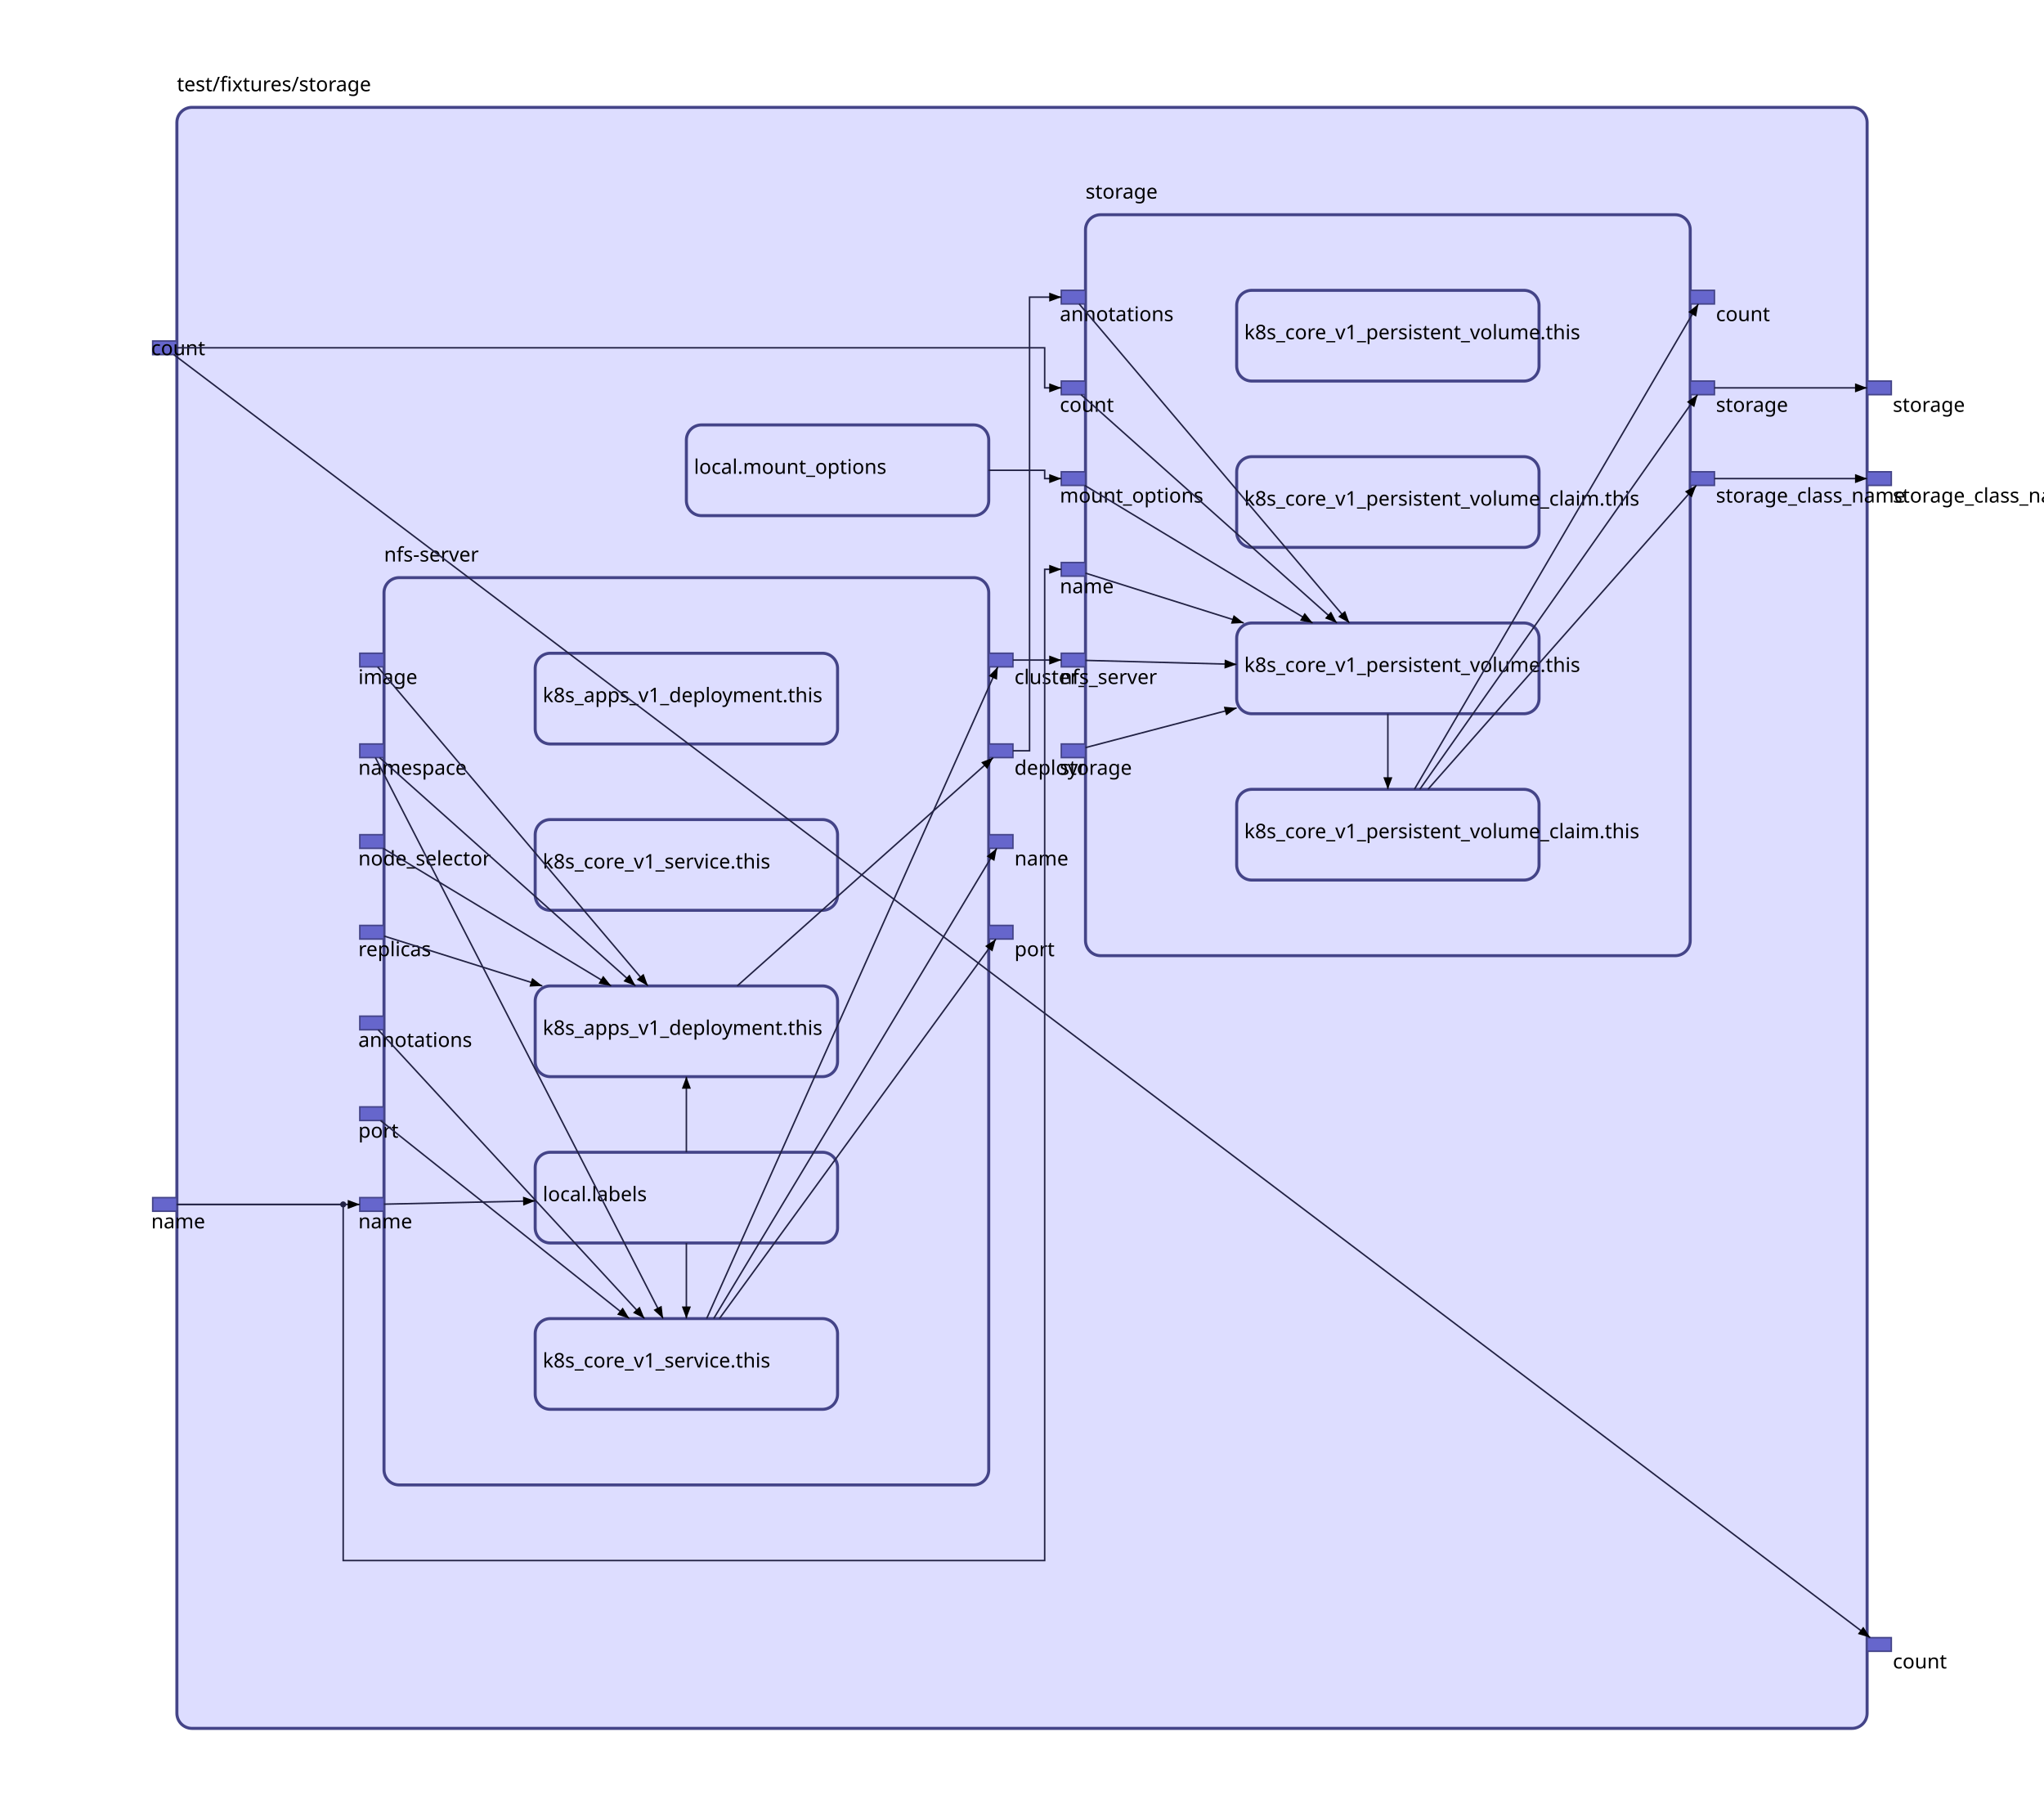
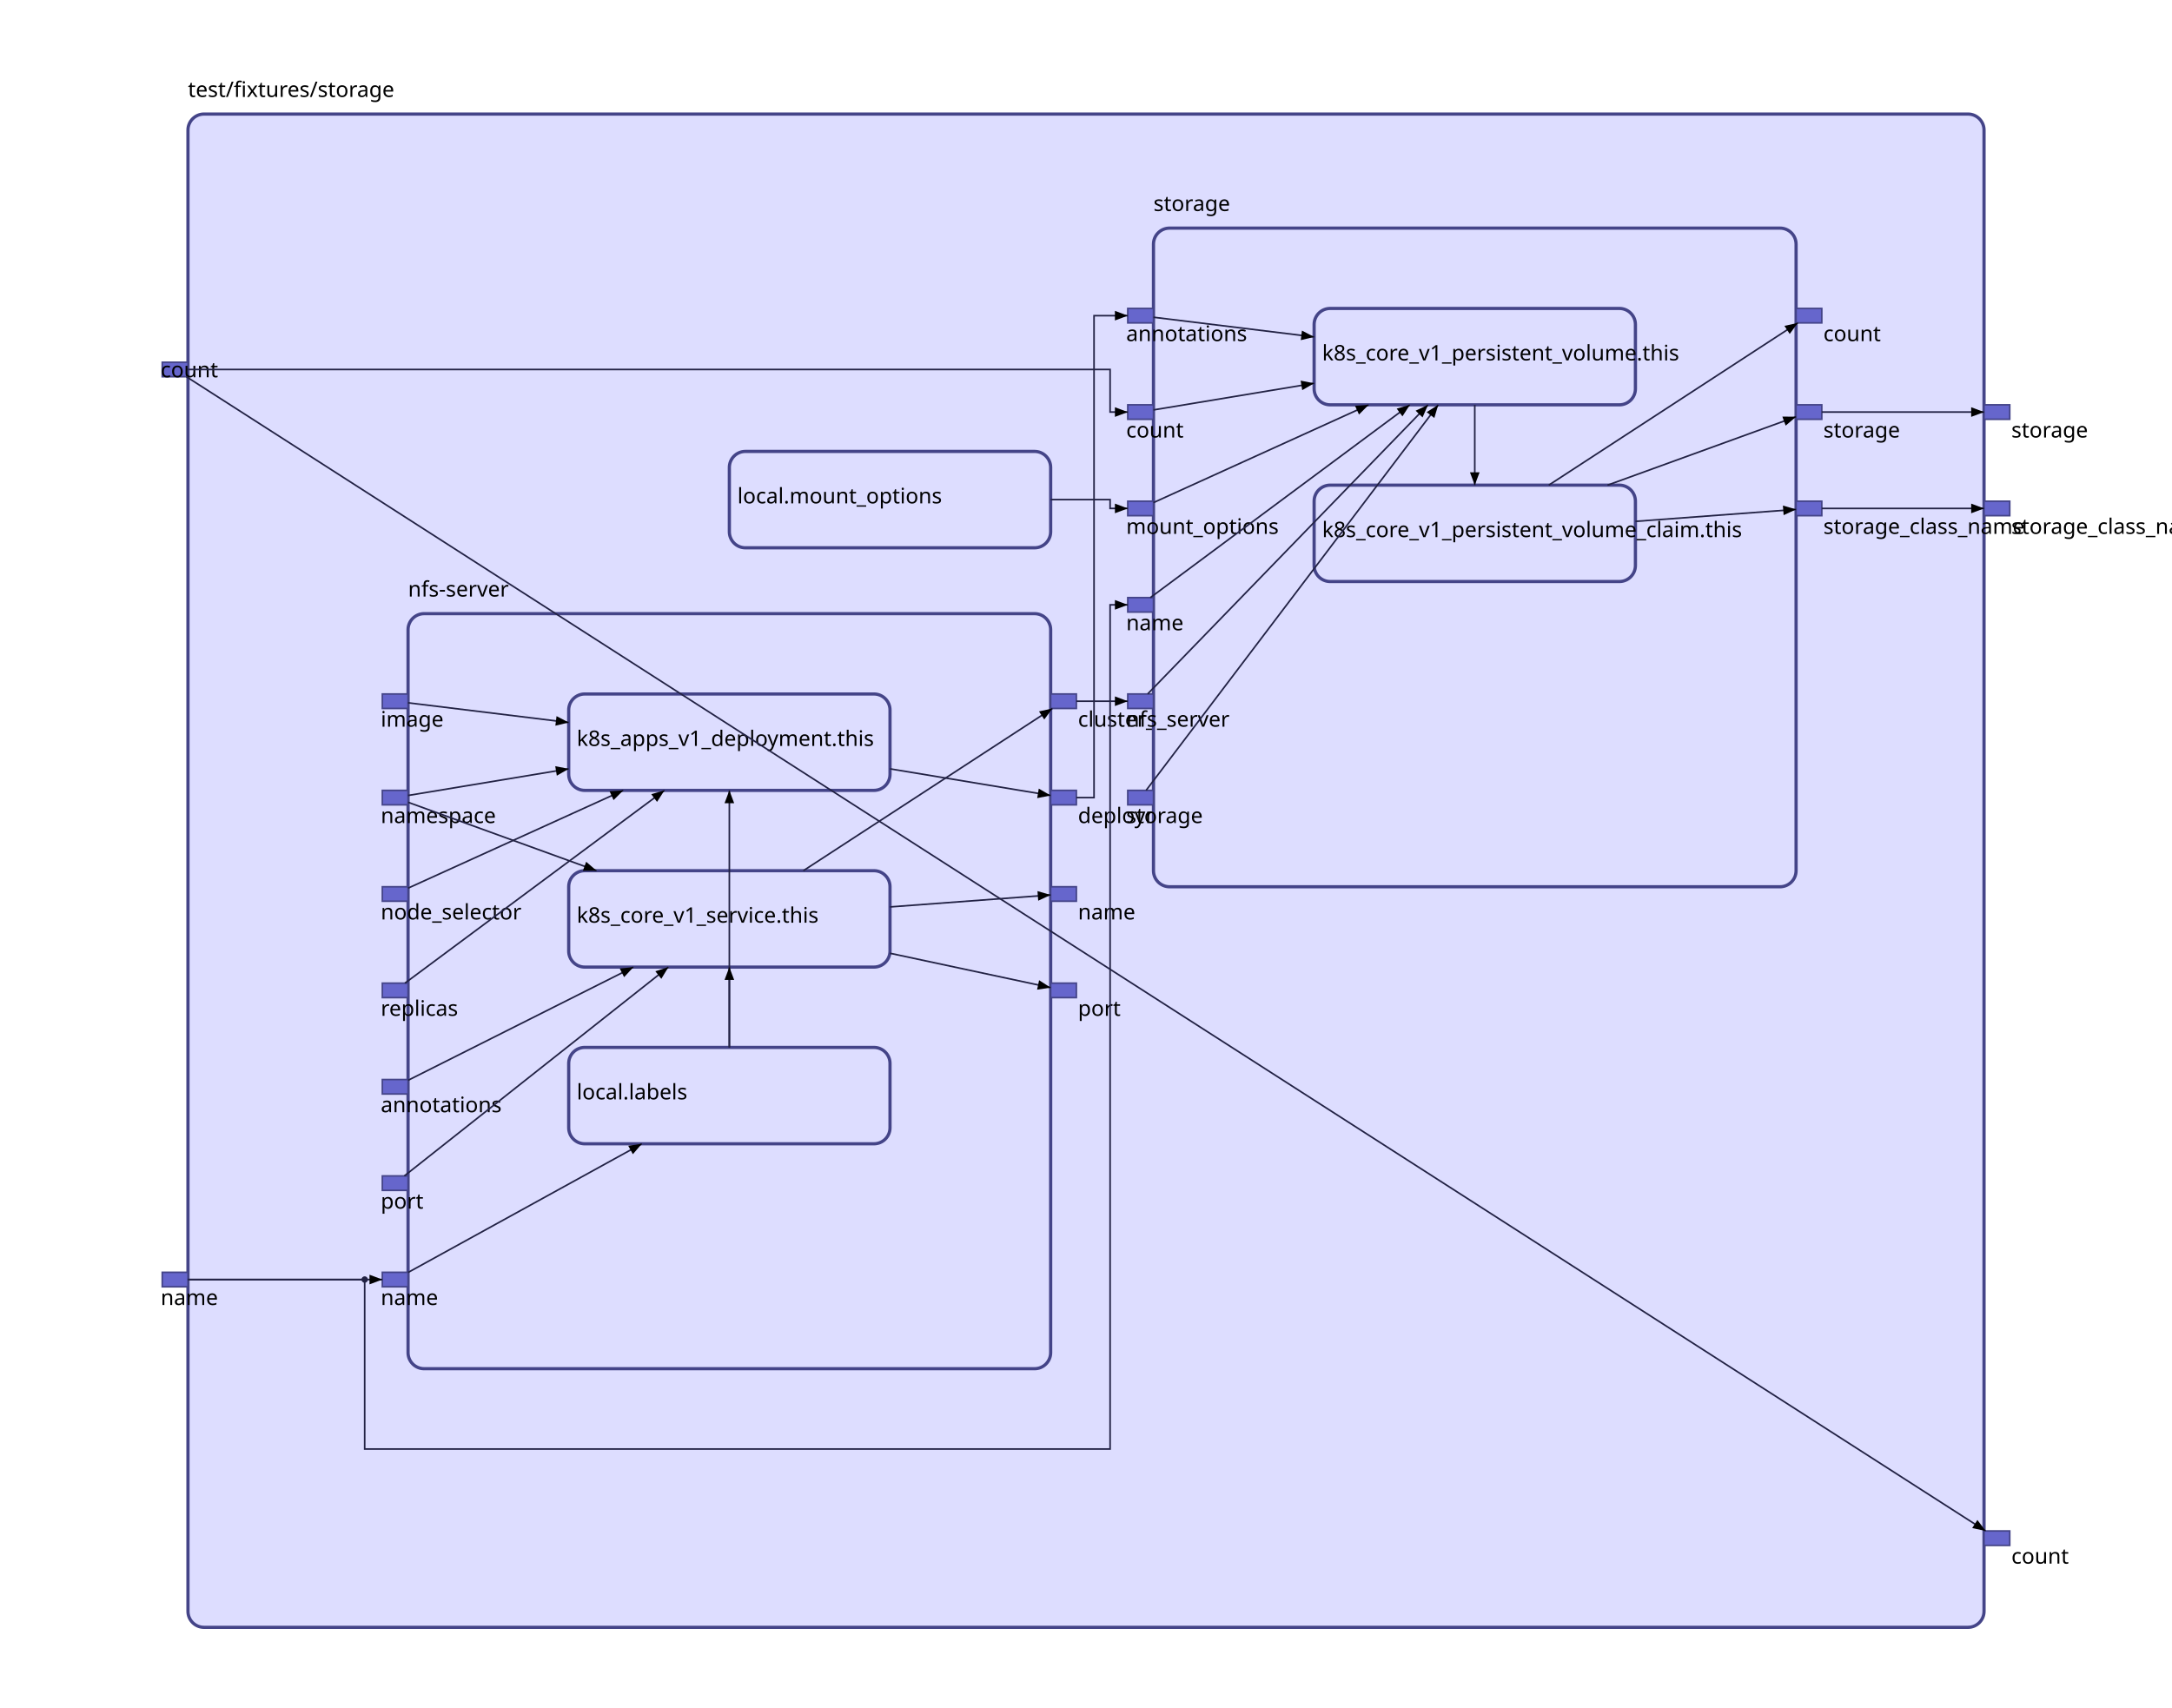
- <svg xmlns="http://www.w3.org/2000/svg" id="sprotty_1" class="sprotty-graph sprotty" tabindex="1002" viewBox="0 0 1352 1193">
+ <svg xmlns="http://www.w3.org/2000/svg" id="sprotty_1" class="sprotty-graph sprotty" tabindex="1002" viewBox="0 0 1352 1063">
  <style>.elknode {
    stroke: #448;
    stroke-width: 2;
    fill: #ddf;
}

.elkport {
    stroke: #448;
    stroke-width: 1;
    fill: #66c;
}

.elkedge {
    fill: none;
    stroke: #224;
    stroke-width: 1;
}

.elkedge.arrow {
    fill: #336;
}

.elklabel {
    stroke-width: 0;
    stroke: #000;
    fill: #000;
    font-family: sans-serif;
    font-size: 10pt;
    dominant-baseline: hanging;
}

.elkjunction {
    stroke: none;
    fill: #224;
}

.selected &gt; rect {
    stroke-width: 3;
}

.mouseover {
    stroke: #88f;
}
/*
 * Copyright (C) 2017 TypeFox and others.
 *
 * Licensed under the Apache License, Version 2.0 (the "License"); you may not use this file except in compliance with the License.
 * You may obtain a copy of the License at http://www.apache.org/licenses/LICENSE-2.0
 */

.sprotty {
    padding: 0px;
    font-family: "Helvetica Neue", Helvetica, Arial, sans-serif;
}

.sprotty-hidden {
    display: block;
    position: absolute;
    width: 0px;
    height: 0px;
}

.sprotty-popup {
    font-family: "Helvetica Neue", Helvetica, Arial, sans-serif;
    position: absolute;
    background: white;
    border-radius: 5px;
    border: 1px solid;
    max-width: 400px;
    min-width: 100px;
}

.sprotty-popup &gt; div {
    margin: 10px;
}

.sprotty-popup-closed {
    display: none;
}
</style>
  <g transform="scale(1) translate(0,0)">
    <g id="sprotty_3" transform="translate(117, 71)" opacity="1">
-       <rect class="elknode" x="0" y="0" rx="10" width="1118" height="1072" />
+       <rect class="elknode" x="0" y="0" rx="10" width="1118" height="942" />
      <g id="sprotty_5" transform="translate(137, 311)" opacity="1">
-         <rect class="elknode" x="0" y="0" rx="10" width="400" height="600" />
+         <rect class="elknode" x="0" y="0" rx="10" width="400" height="470" />
        <g id="sprotty_7" transform="translate(100, 50)" opacity="1">
          <rect class="elknode" x="0" y="0" rx="10" width="200" height="60" />
          <text id="sprotty_8" class="elklabel" transform="translate(5, 22) translate(0, 0)" opacity="1">k8s_apps_v1_deployment.this</text>
        </g>
        <g id="sprotty_9" transform="translate(100, 160)" opacity="1">
          <rect class="elknode" x="0" y="0" rx="10" width="200" height="60" />
          <text id="sprotty_10" class="elklabel" transform="translate(5, 22) translate(0, 0)" opacity="1">k8s_core_v1_service.this</text>
        </g>
        <g id="sprotty_17" transform="translate(100, 270)" opacity="1">
          <rect class="elknode" x="0" y="0" rx="10" width="200" height="60" />
-           <text id="sprotty_18" class="elklabel" transform="translate(5, 22) translate(0, 0)" opacity="1">k8s_apps_v1_deployment.this</text>
-         </g>
-         <g id="sprotty_19" transform="translate(100, 380)" opacity="1">
-           <rect class="elknode" x="0" y="0" rx="10" width="200" height="60" />
-           <text id="sprotty_20" class="elklabel" transform="translate(5, 22) translate(0, 0)" opacity="1">local.labels</text>
-         </g>
-         <g id="sprotty_34" transform="translate(100, 490)" opacity="1">
-           <rect class="elknode" x="0" y="0" rx="10" width="200" height="60" />
-           <text id="sprotty_35" class="elklabel" transform="translate(5, 22) translate(0, 0)" opacity="1">k8s_core_v1_service.this</text>
-         </g>
-         <g id="sprotty_22" transform="translate(-16, 50)" opacity="1">
-           <rect class="elkport" x="0" y="0" width="16" height="9" />
-           <text id="sprotty_23" class="elklabel" transform="translate(-1, 10) translate(0, 0)" opacity="1">image</text>
-         </g>
-         <g id="sprotty_25" transform="translate(-16, 110)" opacity="1">
-           <rect class="elkport" x="0" y="0" width="16" height="9" />
-           <text id="sprotty_26" class="elklabel" transform="translate(-1, 10) translate(0, 0)" opacity="1">namespace</text>
-         </g>
-         <g id="sprotty_28" transform="translate(-16, 170)" opacity="1">
-           <rect class="elkport" x="0" y="0" width="16" height="9" />
-           <text id="sprotty_29" class="elklabel" transform="translate(-1, 10) translate(0, 0)" opacity="1">node_selector</text>
-         </g>
-         <g id="sprotty_31" transform="translate(-16, 230)" opacity="1">
-           <rect class="elkport" x="0" y="0" width="16" height="9" />
-           <text id="sprotty_32" class="elklabel" transform="translate(-1, 10) translate(0, 0)" opacity="1">replicas</text>
-         </g>
-         <g id="sprotty_37" transform="translate(-16, 290)" opacity="1">
-           <rect class="elkport" x="0" y="0" width="16" height="9" />
-           <text id="sprotty_38" class="elklabel" transform="translate(-1, 10) translate(0, 0)" opacity="1">annotations</text>
-         </g>
-         <g id="sprotty_41" transform="translate(-16, 350)" opacity="1">
-           <rect class="elkport" x="0" y="0" width="16" height="9" />
-           <text id="sprotty_42" class="elklabel" transform="translate(-1, 10) translate(0, 0)" opacity="1">port</text>
-         </g>
-         <g id="sprotty_44" transform="translate(-16, 410)" opacity="1">
-           <rect class="elkport" x="0" y="0" width="16" height="9" />
-           <text id="sprotty_45" class="elklabel" transform="translate(-1, 10) translate(0, 0)" opacity="1">name</text>
-         </g>
-         <g id="sprotty_47" transform="translate(400, 50)" opacity="1">
-           <rect class="elkport" x="0" y="0" width="16" height="9" />
-           <text id="sprotty_48" class="elklabel" transform="translate(17, 10) translate(0, 0)" opacity="1">cluster_ip</text>
-         </g>
-         <g id="sprotty_50" transform="translate(400, 110)" opacity="1">
-           <rect class="elkport" x="0" y="0" width="16" height="9" />
-           <text id="sprotty_51" class="elklabel" transform="translate(17, 10) translate(0, 0)" opacity="1">deployment_uid</text>
-         </g>
-         <g id="sprotty_53" transform="translate(400, 170)" opacity="1">
-           <rect class="elkport" x="0" y="0" width="16" height="9" />
-           <text id="sprotty_54" class="elklabel" transform="translate(17, 10) translate(0, 0)" opacity="1">name</text>
-         </g>
-         <g id="sprotty_56" transform="translate(400, 230)" opacity="1">
-           <rect class="elkport" x="0" y="0" width="16" height="9" />
-           <text id="sprotty_57" class="elklabel" transform="translate(17, 10) translate(0, 0)" opacity="1">port</text>
+           <text id="sprotty_18" class="elklabel" transform="translate(5, 22) translate(0, 0)" opacity="1">local.labels</text>
+         </g>
+         <g id="sprotty_20" transform="translate(-16, 50)" opacity="1">
+           <rect class="elkport" x="0" y="0" width="16" height="9" />
+           <text id="sprotty_21" class="elklabel" transform="translate(-1, 10) translate(0, 0)" opacity="1">image</text>
+         </g>
+         <g id="sprotty_23" transform="translate(-16, 110)" opacity="1">
+           <rect class="elkport" x="0" y="0" width="16" height="9" />
+           <text id="sprotty_24" class="elklabel" transform="translate(-1, 10) translate(0, 0)" opacity="1">namespace</text>
+         </g>
+         <g id="sprotty_26" transform="translate(-16, 170)" opacity="1">
+           <rect class="elkport" x="0" y="0" width="16" height="9" />
+           <text id="sprotty_27" class="elklabel" transform="translate(-1, 10) translate(0, 0)" opacity="1">node_selector</text>
+         </g>
+         <g id="sprotty_29" transform="translate(-16, 230)" opacity="1">
+           <rect class="elkport" x="0" y="0" width="16" height="9" />
+           <text id="sprotty_30" class="elklabel" transform="translate(-1, 10) translate(0, 0)" opacity="1">replicas</text>
+         </g>
+         <g id="sprotty_33" transform="translate(-16, 290)" opacity="1">
+           <rect class="elkport" x="0" y="0" width="16" height="9" />
+           <text id="sprotty_34" class="elklabel" transform="translate(-1, 10) translate(0, 0)" opacity="1">annotations</text>
+         </g>
+         <g id="sprotty_37" transform="translate(-16, 350)" opacity="1">
+           <rect class="elkport" x="0" y="0" width="16" height="9" />
+           <text id="sprotty_38" class="elklabel" transform="translate(-1, 10) translate(0, 0)" opacity="1">port</text>
+         </g>
+         <g id="sprotty_40" transform="translate(-16, 410)" opacity="1">
+           <rect class="elkport" x="0" y="0" width="16" height="9" />
+           <text id="sprotty_41" class="elklabel" transform="translate(-1, 10) translate(0, 0)" opacity="1">name</text>
+         </g>
+         <g id="sprotty_43" transform="translate(400, 50)" opacity="1">
+           <rect class="elkport" x="0" y="0" width="16" height="9" />
+           <text id="sprotty_44" class="elklabel" transform="translate(17, 10) translate(0, 0)" opacity="1">cluster_ip</text>
+         </g>
+         <g id="sprotty_46" transform="translate(400, 110)" opacity="1">
+           <rect class="elkport" x="0" y="0" width="16" height="9" />
+           <text id="sprotty_47" class="elklabel" transform="translate(17, 10) translate(0, 0)" opacity="1">deployment_uid</text>
+         </g>
+         <g id="sprotty_49" transform="translate(400, 170)" opacity="1">
+           <rect class="elkport" x="0" y="0" width="16" height="9" />
+           <text id="sprotty_50" class="elklabel" transform="translate(17, 10) translate(0, 0)" opacity="1">name</text>
+         </g>
+         <g id="sprotty_52" transform="translate(400, 230)" opacity="1">
+           <rect class="elkport" x="0" y="0" width="16" height="9" />
+           <text id="sprotty_53" class="elklabel" transform="translate(17, 10) translate(0, 0)" opacity="1">port</text>
        </g>
        <text id="sprotty_6" class="elklabel" transform="translate(0, -21) translate(0, 0)" opacity="1">nfs-server</text>
      </g>
      <g id="sprotty_11" transform="translate(601, 71)" opacity="1">
-         <rect class="elknode" x="0" y="0" rx="10" width="400" height="490" />
+         <rect class="elknode" x="0" y="0" rx="10" width="400" height="410" />
        <g id="sprotty_13" transform="translate(100, 50)" opacity="1">
          <rect class="elknode" x="0" y="0" rx="10" width="200" height="60" />
          <text id="sprotty_14" class="elklabel" transform="translate(5, 22) translate(0, 0)" opacity="1">k8s_core_v1_persistent_volume.this</text>
        </g>
        <g id="sprotty_15" transform="translate(100, 160)" opacity="1">
          <rect class="elknode" x="0" y="0" rx="10" width="200" height="60" />
          <text id="sprotty_16" class="elklabel" transform="translate(5, 22) translate(0, 0)" opacity="1">k8s_core_v1_persistent_volume_claim.this</text>
        </g>
-         <g id="sprotty_62" transform="translate(100, 270)" opacity="1">
-           <rect class="elknode" x="0" y="0" rx="10" width="200" height="60" />
-           <text id="sprotty_63" class="elklabel" transform="translate(5, 22) translate(0, 0)" opacity="1">k8s_core_v1_persistent_volume.this</text>
-         </g>
-         <g id="sprotty_82" transform="translate(100, 380)" opacity="1">
-           <rect class="elknode" x="0" y="0" rx="10" width="200" height="60" />
-           <text id="sprotty_83" class="elklabel" transform="translate(5, 22) translate(0, 0)" opacity="1">k8s_core_v1_persistent_volume_claim.this</text>
-         </g>
-         <g id="sprotty_64" transform="translate(-16, 50)" opacity="1">
-           <rect class="elkport" x="0" y="0" width="16" height="9" />
-           <text id="sprotty_65" class="elklabel" transform="translate(-1, 10) translate(0, 0)" opacity="1">annotations</text>
-         </g>
-         <g id="sprotty_67" transform="translate(-16, 110)" opacity="1">
-           <rect class="elkport" x="0" y="0" width="16" height="9" />
-           <text id="sprotty_68" class="elklabel" transform="translate(-1, 10) translate(0, 0)" opacity="1">count</text>
-         </g>
-         <g id="sprotty_70" transform="translate(-16, 170)" opacity="1">
-           <rect class="elkport" x="0" y="0" width="16" height="9" />
-           <text id="sprotty_71" class="elklabel" transform="translate(-1, 10) translate(0, 0)" opacity="1">mount_options</text>
-         </g>
-         <g id="sprotty_73" transform="translate(-16, 230)" opacity="1">
-           <rect class="elkport" x="0" y="0" width="16" height="9" />
-           <text id="sprotty_74" class="elklabel" transform="translate(-1, 10) translate(0, 0)" opacity="1">name</text>
-         </g>
-         <g id="sprotty_76" transform="translate(-16, 290)" opacity="1">
-           <rect class="elkport" x="0" y="0" width="16" height="9" />
-           <text id="sprotty_77" class="elklabel" transform="translate(-1, 10) translate(0, 0)" opacity="1">nfs_server</text>
-         </g>
-         <g id="sprotty_79" transform="translate(-16, 350)" opacity="1">
-           <rect class="elkport" x="0" y="0" width="16" height="9" />
-           <text id="sprotty_80" class="elklabel" transform="translate(-1, 10) translate(0, 0)" opacity="1">storage</text>
-         </g>
-         <g id="sprotty_85" transform="translate(400, 50)" opacity="1">
-           <rect class="elkport" x="0" y="0" width="16" height="9" />
-           <text id="sprotty_86" class="elklabel" transform="translate(17, 10) translate(0, 0)" opacity="1">count</text>
-         </g>
-         <g id="sprotty_88" transform="translate(400, 110)" opacity="1">
-           <rect class="elkport" x="0" y="0" width="16" height="9" />
-           <text id="sprotty_89" class="elklabel" transform="translate(17, 10) translate(0, 0)" opacity="1">storage</text>
-         </g>
-         <g id="sprotty_91" transform="translate(400, 170)" opacity="1">
-           <rect class="elkport" x="0" y="0" width="16" height="9" />
-           <text id="sprotty_92" class="elklabel" transform="translate(17, 10) translate(0, 0)" opacity="1">storage_class_name</text>
+         <g id="sprotty_58" transform="translate(-16, 50)" opacity="1">
+           <rect class="elkport" x="0" y="0" width="16" height="9" />
+           <text id="sprotty_59" class="elklabel" transform="translate(-1, 10) translate(0, 0)" opacity="1">annotations</text>
+         </g>
+         <g id="sprotty_61" transform="translate(-16, 110)" opacity="1">
+           <rect class="elkport" x="0" y="0" width="16" height="9" />
+           <text id="sprotty_62" class="elklabel" transform="translate(-1, 10) translate(0, 0)" opacity="1">count</text>
+         </g>
+         <g id="sprotty_64" transform="translate(-16, 170)" opacity="1">
+           <rect class="elkport" x="0" y="0" width="16" height="9" />
+           <text id="sprotty_65" class="elklabel" transform="translate(-1, 10) translate(0, 0)" opacity="1">mount_options</text>
+         </g>
+         <g id="sprotty_67" transform="translate(-16, 230)" opacity="1">
+           <rect class="elkport" x="0" y="0" width="16" height="9" />
+           <text id="sprotty_68" class="elklabel" transform="translate(-1, 10) translate(0, 0)" opacity="1">name</text>
+         </g>
+         <g id="sprotty_70" transform="translate(-16, 290)" opacity="1">
+           <rect class="elkport" x="0" y="0" width="16" height="9" />
+           <text id="sprotty_71" class="elklabel" transform="translate(-1, 10) translate(0, 0)" opacity="1">nfs_server</text>
+         </g>
+         <g id="sprotty_73" transform="translate(-16, 350)" opacity="1">
+           <rect class="elkport" x="0" y="0" width="16" height="9" />
+           <text id="sprotty_74" class="elklabel" transform="translate(-1, 10) translate(0, 0)" opacity="1">storage</text>
+         </g>
+         <g id="sprotty_77" transform="translate(400, 50)" opacity="1">
+           <rect class="elkport" x="0" y="0" width="16" height="9" />
+           <text id="sprotty_78" class="elklabel" transform="translate(17, 10) translate(0, 0)" opacity="1">count</text>
+         </g>
+         <g id="sprotty_80" transform="translate(400, 110)" opacity="1">
+           <rect class="elkport" x="0" y="0" width="16" height="9" />
+           <text id="sprotty_81" class="elklabel" transform="translate(17, 10) translate(0, 0)" opacity="1">storage</text>
+         </g>
+         <g id="sprotty_83" transform="translate(400, 170)" opacity="1">
+           <rect class="elkport" x="0" y="0" width="16" height="9" />
+           <text id="sprotty_84" class="elklabel" transform="translate(17, 10) translate(0, 0)" opacity="1">storage_class_name</text>
        </g>
        <text id="sprotty_12" class="elklabel" transform="translate(0, -21) translate(0, 0)" opacity="1">storage</text>
      </g>
-       <g id="sprotty_98" transform="translate(337, 210)" opacity="1">
+       <g id="sprotty_90" transform="translate(337, 210)" opacity="1">
        <rect class="elknode" x="0" y="0" rx="10" width="200" height="60" />
-         <text id="sprotty_99" class="elklabel" transform="translate(5, 22) translate(0, 0)" opacity="1">local.mount_options</text>
-       </g>
-       <g id="sprotty_59" transform="translate(-16, 721)" opacity="1">
-         <rect class="elkport" x="0" y="0" width="16" height="9" />
-         <text id="sprotty_60" class="elklabel" transform="translate(-1, 10) translate(0, 0)" opacity="1">name</text>
-       </g>
-       <g id="sprotty_95" transform="translate(-16, 154.5)" opacity="1">
-         <rect class="elkport" x="0" y="0" width="16" height="9" />
-         <text id="sprotty_96" class="elklabel" transform="translate(-1, -1) translate(0, 0)" opacity="1">count</text>
-       </g>
-       <g id="sprotty_103" transform="translate(1118, 1012)" opacity="1">
-         <rect class="elkport" x="0" y="0" width="16" height="9" />
-         <text id="sprotty_104" class="elklabel" transform="translate(17, 10) translate(0, 0)" opacity="1">count</text>
-       </g>
-       <g id="sprotty_106" transform="translate(1118, 181)" opacity="1">
-         <rect class="elkport" x="0" y="0" width="16" height="9" />
-         <text id="sprotty_107" class="elklabel" transform="translate(17, 10) translate(0, 0)" opacity="1">storage</text>
-       </g>
-       <g id="sprotty_109" transform="translate(1118, 241)" opacity="1">
-         <rect class="elkport" x="0" y="0" width="16" height="9" />
-         <text id="sprotty_110" class="elklabel" transform="translate(17, 10) translate(0, 0)" opacity="1">storage_class_name</text>
+         <text id="sprotty_91" class="elklabel" transform="translate(5, 22) translate(0, 0)" opacity="1">local.mount_options</text>
+       </g>
+       <g id="sprotty_55" transform="translate(-16, 721)" opacity="1">
+         <rect class="elkport" x="0" y="0" width="16" height="9" />
+         <text id="sprotty_56" class="elklabel" transform="translate(-1, 10) translate(0, 0)" opacity="1">name</text>
+       </g>
+       <g id="sprotty_87" transform="translate(-16, 154.5)" opacity="1">
+         <rect class="elkport" x="0" y="0" width="16" height="9" />
+         <text id="sprotty_88" class="elklabel" transform="translate(-1, -1) translate(0, 0)" opacity="1">count</text>
+       </g>
+       <g id="sprotty_95" transform="translate(1118, 882)" opacity="1">
+         <rect class="elkport" x="0" y="0" width="16" height="9" />
+         <text id="sprotty_96" class="elklabel" transform="translate(17, 10) translate(0, 0)" opacity="1">count</text>
+       </g>
+       <g id="sprotty_98" transform="translate(1118, 181)" opacity="1">
+         <rect class="elkport" x="0" y="0" width="16" height="9" />
+         <text id="sprotty_99" class="elklabel" transform="translate(17, 10) translate(0, 0)" opacity="1">storage</text>
+       </g>
+       <g id="sprotty_101" transform="translate(1118, 241)" opacity="1">
+         <rect class="elkport" x="0" y="0" width="16" height="9" />
+         <text id="sprotty_102" class="elklabel" transform="translate(17, 10) translate(0, 0)" opacity="1">storage_class_name</text>
      </g>
      <text id="sprotty_4" class="elklabel" transform="translate(0, -21) translate(0, 0)" opacity="1">test/fixtures/storage</text>
-       <g id="sprotty_21" class="sprotty-edge" opacity="1">
-         <path class="elkedge" d="M 337,691 L 337,641" />
-         <path class="edge arrow" d="M 0,0 L 8,-3 L 8,3 Z" transform="rotate(90 337 641) translate(337 641)" />
-       </g>
-       <g id="sprotty_24" class="sprotty-edge" opacity="1">
-         <path class="elkedge" d="M 132.813,370 L 311.582,581" />
-         <path class="edge arrow" d="M 0,0 L 8,-3 L 8,3 Z" transform="rotate(-130.273 311.5825 581) translate(311.5825 581)" />
-       </g>
-       <g id="sprotty_27" class="sprotty-edge" opacity="1">
-         <path class="elkedge" d="M 134.046,430 L 303.361,581" />
-         <path class="edge arrow" d="M 0,0 L 8,-3 L 8,3 Z" transform="rotate(-138.2726 303.3612 581) translate(303.3612 581)" />
-       </g>
-       <g id="sprotty_30" class="sprotty-edge" opacity="1">
-         <path class="elkedge" d="M 136.458,490 L 287.279,581" />
-         <path class="edge arrow" d="M 0,0 L 8,-3 L 8,3 Z" transform="rotate(-148.8947 287.2789 581) translate(287.2789 581)" />
-       </g>
-       <g id="sprotty_33" class="sprotty-edge" opacity="1">
-         <path class="elkedge" d="M 137,548.019 L 241.733,581" />
-         <path class="edge arrow" d="M 0,0 L 8,-3 L 8,3 Z" transform="rotate(-162.5206 241.7328 581) translate(241.7328 581)" />
+       <g id="sprotty_19" class="sprotty-edge" opacity="1">
+         <path class="elkedge" d="M 337,581 L 337,421" />
+         <path class="edge arrow" d="M 0,0 L 8,-3 L 8,3 Z" transform="rotate(90 337 421) translate(337 421)" />
+       </g>
+       <g id="sprotty_22" class="sprotty-edge" opacity="1">
+         <path class="elkedge" d="M 137,366.481 L 237,378.74" />
+         <path class="edge arrow" d="M 0,0 L 8,-3 L 8,3 Z" transform="rotate(-173.0106 237 378.7404) translate(237 378.7404)" />
+       </g>
+       <g id="sprotty_25" class="sprotty-edge" opacity="1">
+         <path class="elkedge" d="M 137,424.173 L 237,407.587" />
+         <path class="edge arrow" d="M 0,0 L 8,-3 L 8,3 Z" transform="rotate(170.5824 237 407.5865) translate(237 407.5865)" />
+       </g>
+       <g id="sprotty_28" class="sprotty-edge" opacity="1">
+         <path class="elkedge" d="M 137,481.865 L 270.968,421" />
+         <path class="edge arrow" d="M 0,0 L 8,-3 L 8,3 Z" transform="rotate(155.5664 270.9683 421) translate(270.9683 421)" />
+       </g>
+       <g id="sprotty_31" class="sprotty-edge" opacity="1">
+         <path class="elkedge" d="M 135.058,541 L 296.612,421" />
+         <path class="edge arrow" d="M 0,0 L 8,-3 L 8,3 Z" transform="rotate(143.3955 296.6117 421) translate(296.6117 421)" />
+       </g>
+       <g id="sprotty_32" class="sprotty-edge" opacity="1">
+         <path class="elkedge" d="M 337,581 L 337,531" />
+         <path class="edge arrow" d="M 0,0 L 8,-3 L 8,3 Z" transform="rotate(90 337 531) translate(337 531)" />
+       </g>
+       <g id="sprotty_35" class="sprotty-edge" opacity="1">
+         <path class="elkedge" d="M 137,601.481 L 277.287,531" />
+         <path class="edge arrow" d="M 0,0 L 8,-3 L 8,3 Z" transform="rotate(153.3249 277.2871 531) translate(277.2871 531)" />
      </g>
      <g id="sprotty_36" class="sprotty-edge" opacity="1">
-         <path class="elkedge" d="M 337,751 L 337,801" />
-         <path class="edge arrow" d="M 0,0 L 8,-3 L 8,3 Z" transform="rotate(-90 337 801) translate(337 801)" />
+         <path class="elkedge" d="M 137,428.404 L 254.351,471" />
+         <path class="edge arrow" d="M 0,0 L 8,-3 L 8,3 Z" transform="rotate(-160.0501 254.351 471) translate(254.351 471)" />
      </g>
      <g id="sprotty_39" class="sprotty-edge" opacity="1">
-         <path class="elkedge" d="M 133.151,610 L 309.328,801" />
-         <path class="edge arrow" d="M 0,0 L 8,-3 L 8,3 Z" transform="rotate(-132.6883 309.3282 801) translate(309.3282 801)" />
-       </g>
-       <g id="sprotty_40" class="sprotty-edge" opacity="1">
-         <path class="elkedge" d="M 131.308,430 L 321.612,801" />
-         <path class="edge arrow" d="M 0,0 L 8,-3 L 8,3 Z" transform="rotate(-117.1554 321.6116 801) translate(321.6116 801)" />
-       </g>
-       <g id="sprotty_43" class="sprotty-edge" opacity="1">
-         <path class="elkedge" d="M 134.656,670 L 299.296,801" />
-         <path class="edge arrow" d="M 0,0 L 8,-3 L 8,3 Z" transform="rotate(-141.4917 299.2961 801) translate(299.2961 801)" />
-       </g>
-       <g id="sprotty_46" class="sprotty-edge" opacity="1">
-         <path class="elkedge" d="M 137,725.327 L 237,723.163" />
-         <path class="edge arrow" d="M 0,0 L 8,-3 L 8,3 Z" transform="rotate(178.7606 237 723.1635) translate(237 723.1635)" />
-       </g>
-       <g id="sprotty_49" class="sprotty-edge" opacity="1">
-         <path class="elkedge" d="M 350.405,801 L 542.989,370" />
-         <path class="edge arrow" d="M 0,0 L 8,-3 L 8,3 Z" transform="rotate(114.0766 542.9893 370) translate(542.9893 370)" />
-       </g>
-       <g id="sprotty_52" class="sprotty-edge" opacity="1">
-         <path class="elkedge" d="M 370.639,581 L 539.954,430" />
-         <path class="edge arrow" d="M 0,0 L 8,-3 L 8,3 Z" transform="rotate(138.2726 539.9542 430) translate(539.9542 430)" />
-       </g>
-       <g id="sprotty_55" class="sprotty-edge" opacity="1">
-         <path class="elkedge" d="M 355.061,801 L 542.291,490" />
-         <path class="edge arrow" d="M 0,0 L 8,-3 L 8,3 Z" transform="rotate(121.049 542.2909 490) translate(542.2909 490)" />
-       </g>
-       <g id="sprotty_58" class="sprotty-edge" opacity="1">
-         <path class="elkedge" d="M 358.856,801 L 541.722,550" />
-         <path class="edge arrow" d="M 0,0 L 8,-3 L 8,3 Z" transform="rotate(126.0751 541.7215 550) translate(541.7215 550)" />
-       </g>
-       <g id="sprotty_61" class="sprotty-edge" opacity="1">
+         <path class="elkedge" d="M 134.69,661 L 299.067,531" />
+         <path class="edge arrow" d="M 0,0 L 8,-3 L 8,3 Z" transform="rotate(141.6607 299.0669 531) translate(299.0669 531)" />
+       </g>
+       <g id="sprotty_42" class="sprotty-edge" opacity="1">
+         <path class="elkedge" d="M 137,721.096 L 282.502,641" />
+         <path class="edge arrow" d="M 0,0 L 8,-3 L 8,3 Z" transform="rotate(151.1681 282.5022 641) translate(282.5022 641)" />
+       </g>
+       <g id="sprotty_45" class="sprotty-edge" opacity="1">
+         <path class="elkedge" d="M 383.052,471 L 538.092,370" />
+         <path class="edge arrow" d="M 0,0 L 8,-3 L 8,3 Z" transform="rotate(146.9181 538.0923 370) translate(538.0923 370)" />
+       </g>
+       <g id="sprotty_48" class="sprotty-edge" opacity="1">
+         <path class="elkedge" d="M 437,407.587 L 537,424.173" />
+         <path class="edge arrow" d="M 0,0 L 8,-3 L 8,3 Z" transform="rotate(-170.5824 537 424.1731) translate(537 424.1731)" />
+       </g>
+       <g id="sprotty_51" class="sprotty-edge" opacity="1">
+         <path class="elkedge" d="M 437,493.548 L 537,486.096" />
+         <path class="edge arrow" d="M 0,0 L 8,-3 L 8,3 Z" transform="rotate(175.7382 537 486.0962) translate(537 486.0962)" />
+       </g>
+       <g id="sprotty_54" class="sprotty-edge" opacity="1">
+         <path class="elkedge" d="M 437,522.394 L 537,543.788" />
+         <path class="edge arrow" d="M 0,0 L 8,-3 L 8,3 Z" transform="rotate(-167.9241 537 543.7885) translate(537 543.7885)" />
+       </g>
+       <g id="sprotty_57" class="sprotty-edge" opacity="1">
        <path class="elkedge" d="M 0,725.5 L 121,725.5" />
        <path class="edge arrow" d="M 0,0 L 8,-3 L 8,3 Z" transform="rotate(180 121 725.5) translate(121 725.5)" />
      </g>
+       <g id="sprotty_60" class="sprotty-edge" opacity="1">
+         <path class="elkedge" d="M 601,126.481 L 701,138.74" />
+         <path class="edge arrow" d="M 0,0 L 8,-3 L 8,3 Z" transform="rotate(-173.0106 701 138.7404) translate(701 138.7404)" />
+       </g>
+       <g id="sprotty_63" class="sprotty-edge" opacity="1">
+         <path class="elkedge" d="M 601,184.173 L 701,167.587" />
+         <path class="edge arrow" d="M 0,0 L 8,-3 L 8,3 Z" transform="rotate(170.5824 701 167.5865) translate(701 167.5865)" />
+       </g>
      <g id="sprotty_66" class="sprotty-edge" opacity="1">
-         <path class="elkedge" d="M 596.813,130 L 775.582,341" />
-         <path class="edge arrow" d="M 0,0 L 8,-3 L 8,3 Z" transform="rotate(-130.273 775.5825 341) translate(775.5825 341)" />
+         <path class="elkedge" d="M 601,241.865 L 734.968,181" />
+         <path class="edge arrow" d="M 0,0 L 8,-3 L 8,3 Z" transform="rotate(155.5664 734.9683 181) translate(734.9683 181)" />
      </g>
      <g id="sprotty_69" class="sprotty-edge" opacity="1">
-         <path class="elkedge" d="M 598.046,190 L 767.361,341" />
-         <path class="edge arrow" d="M 0,0 L 8,-3 L 8,3 Z" transform="rotate(-138.2726 767.3612 341) translate(767.3612 341)" />
+         <path class="elkedge" d="M 599.058,301 L 760.612,181" />
+         <path class="edge arrow" d="M 0,0 L 8,-3 L 8,3 Z" transform="rotate(143.3955 760.6117 181) translate(760.6117 181)" />
      </g>
      <g id="sprotty_72" class="sprotty-edge" opacity="1">
-         <path class="elkedge" d="M 600.458,250 L 751.279,341" />
-         <path class="edge arrow" d="M 0,0 L 8,-3 L 8,3 Z" transform="rotate(-148.8947 751.2789 341) translate(751.2789 341)" />
+         <path class="elkedge" d="M 597.364,361 L 771.909,181" />
+         <path class="edge arrow" d="M 0,0 L 8,-3 L 8,3 Z" transform="rotate(134.1186 771.9091 181) translate(771.9091 181)" />
      </g>
      <g id="sprotty_75" class="sprotty-edge" opacity="1">
-         <path class="elkedge" d="M 601,308.019 L 705.733,341" />
-         <path class="edge arrow" d="M 0,0 L 8,-3 L 8,3 Z" transform="rotate(-162.5206 705.7328 341) translate(705.7328 341)" />
-       </g>
-       <g id="sprotty_78" class="sprotty-edge" opacity="1">
-         <path class="elkedge" d="M 601,365.712 L 701,368.356" />
-         <path class="edge arrow" d="M 0,0 L 8,-3 L 8,3 Z" transform="rotate(-178.4853 701 368.3558) translate(701 368.3558)" />
-       </g>
-       <g id="sprotty_81" class="sprotty-edge" opacity="1">
-         <path class="elkedge" d="M 601,423.404 L 701,397.202" />
-         <path class="edge arrow" d="M 0,0 L 8,-3 L 8,3 Z" transform="rotate(165.3175 701 397.2019) translate(701 397.2019)" />
-       </g>
-       <g id="sprotty_84" class="sprotty-edge" opacity="1">
-         <path class="elkedge" d="M 801,401 L 801,451" />
-         <path class="edge arrow" d="M 0,0 L 8,-3 L 8,3 Z" transform="rotate(-90 801 451) translate(801 451)" />
-       </g>
-       <g id="sprotty_87" class="sprotty-edge" opacity="1">
-         <path class="elkedge" d="M 818.553,451 L 1006.367,130" />
-         <path class="edge arrow" d="M 0,0 L 8,-3 L 8,3 Z" transform="rotate(120.3315 1006.367 130) translate(1006.367 130)" />
-       </g>
-       <g id="sprotty_90" class="sprotty-edge" opacity="1">
-         <path class="elkedge" d="M 822.117,451 L 1005.832,190" />
-         <path class="edge arrow" d="M 0,0 L 8,-3 L 8,3 Z" transform="rotate(125.1414 1005.832 190) translate(1005.832 190)" />
-       </g>
-       <g id="sprotty_93" class="sprotty-edge" opacity="1">
-         <path class="elkedge" d="M 827.497,451 L 1005.025,250" />
-         <path class="edge arrow" d="M 0,0 L 8,-3 L 8,3 Z" transform="rotate(131.4518 1005.025 250) translate(1005.025 250)" />
-       </g>
-       <g id="sprotty_94" class="sprotty-edge" opacity="1">
+         <path class="elkedge" d="M 596.41,421 L 778.268,181" />
+         <path class="edge arrow" d="M 0,0 L 8,-3 L 8,3 Z" transform="rotate(127.1527 778.2678 181) translate(778.2678 181)" />
+       </g>
+       <g id="sprotty_76" class="sprotty-edge" opacity="1">
+         <path class="elkedge" d="M 801,181 L 801,231" />
+         <path class="edge arrow" d="M 0,0 L 8,-3 L 8,3 Z" transform="rotate(-90 801 231) translate(801 231)" />
+       </g>
+       <g id="sprotty_79" class="sprotty-edge" opacity="1">
+         <path class="elkedge" d="M 847.052,231 L 1002.092,130" />
+         <path class="edge arrow" d="M 0,0 L 8,-3 L 8,3 Z" transform="rotate(146.9181 1002.092 130) translate(1002.092 130)" />
+       </g>
+       <g id="sprotty_82" class="sprotty-edge" opacity="1">
+         <path class="elkedge" d="M 883.649,231 L 1001,188.404" />
+         <path class="edge arrow" d="M 0,0 L 8,-3 L 8,3 Z" transform="rotate(160.0501 1001 188.4038) translate(1001 188.4038)" />
+       </g>
+       <g id="sprotty_85" class="sprotty-edge" opacity="1">
+         <path class="elkedge" d="M 901,253.548 L 1001,246.096" />
+         <path class="edge arrow" d="M 0,0 L 8,-3 L 8,3 Z" transform="rotate(175.7382 1001 246.0962) translate(1001 246.0962)" />
+       </g>
+       <g id="sprotty_86" class="sprotty-edge" opacity="1">
        <path class="elkedge" d="M 553,425.5 L 564,425.5 L 564,125.5 L 585,125.5" />
        <path class="edge arrow" d="M 0,0 L 8,-3 L 8,3 Z" transform="rotate(180 585 125.5) translate(585 125.5)" />
      </g>
-       <g id="sprotty_97" class="sprotty-edge" opacity="1">
+       <g id="sprotty_89" class="sprotty-edge" opacity="1">
        <path class="elkedge" d="M 0,159 L 574,159 L 574,185.5 L 585,185.5" />
        <path class="edge arrow" d="M 0,0 L 8,-3 L 8,3 Z" transform="rotate(180 585 185.5) translate(585 185.5)" />
      </g>
-       <g id="sprotty_100" class="sprotty-edge" opacity="1">
+       <g id="sprotty_92" class="sprotty-edge" opacity="1">
        <path class="elkedge" d="M 537,240 L 574,240 L 574,245.5 L 585,245.5" />
        <path class="edge arrow" d="M 0,0 L 8,-3 L 8,3 Z" transform="rotate(180 585 245.5) translate(585 245.5)" />
      </g>
-       <g id="sprotty_101" class="sprotty-edge" opacity="1">
-         <path class="elkedge" d="M 0,725.5 L 110,725.5 L 110,961 L 574,961 L 574,305.5 L 585,305.5" />
+       <g id="sprotty_93" class="sprotty-edge" opacity="1">
+         <path class="elkedge" d="M 0,725.5 L 110,725.5 L 110,831 L 574,831 L 574,305.5 L 585,305.5" />
        <path class="edge arrow" d="M 0,0 L 8,-3 L 8,3 Z" transform="rotate(180 585 305.5) translate(585 305.5)" />
-         <g id="sprotty_101_j0" transform="translate(110, 725.5)" opacity="1">
+         <g id="sprotty_93_j0" transform="translate(110, 725.5)" opacity="1">
          <circle class="elkjunction" r="2" />
        </g>
      </g>
-       <g id="sprotty_102" class="sprotty-edge" opacity="1">
+       <g id="sprotty_94" class="sprotty-edge" opacity="1">
        <path class="elkedge" d="M 553,365.5 L 585,365.5" />
        <path class="edge arrow" d="M 0,0 L 8,-3 L 8,3 Z" transform="rotate(180 585 365.5) translate(585 365.5)" />
      </g>
-       <g id="sprotty_105" class="sprotty-edge" opacity="1">
-         <path class="elkedge" d="M -2.049,163.5 L 1120.049,1012" />
-         <path class="edge arrow" d="M 0,0 L 8,-3 L 8,3 Z" transform="rotate(-142.9044 1120.049 1012) translate(1120.049 1012)" />
-       </g>
-       <g id="sprotty_108" class="sprotty-edge" opacity="1">
+       <g id="sprotty_97" class="sprotty-edge" opacity="1">
+         <path class="elkedge" d="M -0.986,163.5 L 1118.986,882" />
+         <path class="edge arrow" d="M 0,0 L 8,-3 L 8,3 Z" transform="rotate(-147.3184 1118.986 882) translate(1118.986 882)" />
+       </g>
+       <g id="sprotty_100" class="sprotty-edge" opacity="1">
        <path class="elkedge" d="M 1017,185.5 L 1118,185.5" />
        <path class="edge arrow" d="M 0,0 L 8,-3 L 8,3 Z" transform="rotate(180 1118 185.5) translate(1118 185.5)" />
      </g>
-       <g id="sprotty_111" class="sprotty-edge" opacity="1">
+       <g id="sprotty_103" class="sprotty-edge" opacity="1">
        <path class="elkedge" d="M 1017,245.5 L 1118,245.5" />
        <path class="edge arrow" d="M 0,0 L 8,-3 L 8,3 Z" transform="rotate(180 1118 245.5) translate(1118 245.5)" />
      </g>
    </g>
  </g>
</svg>
